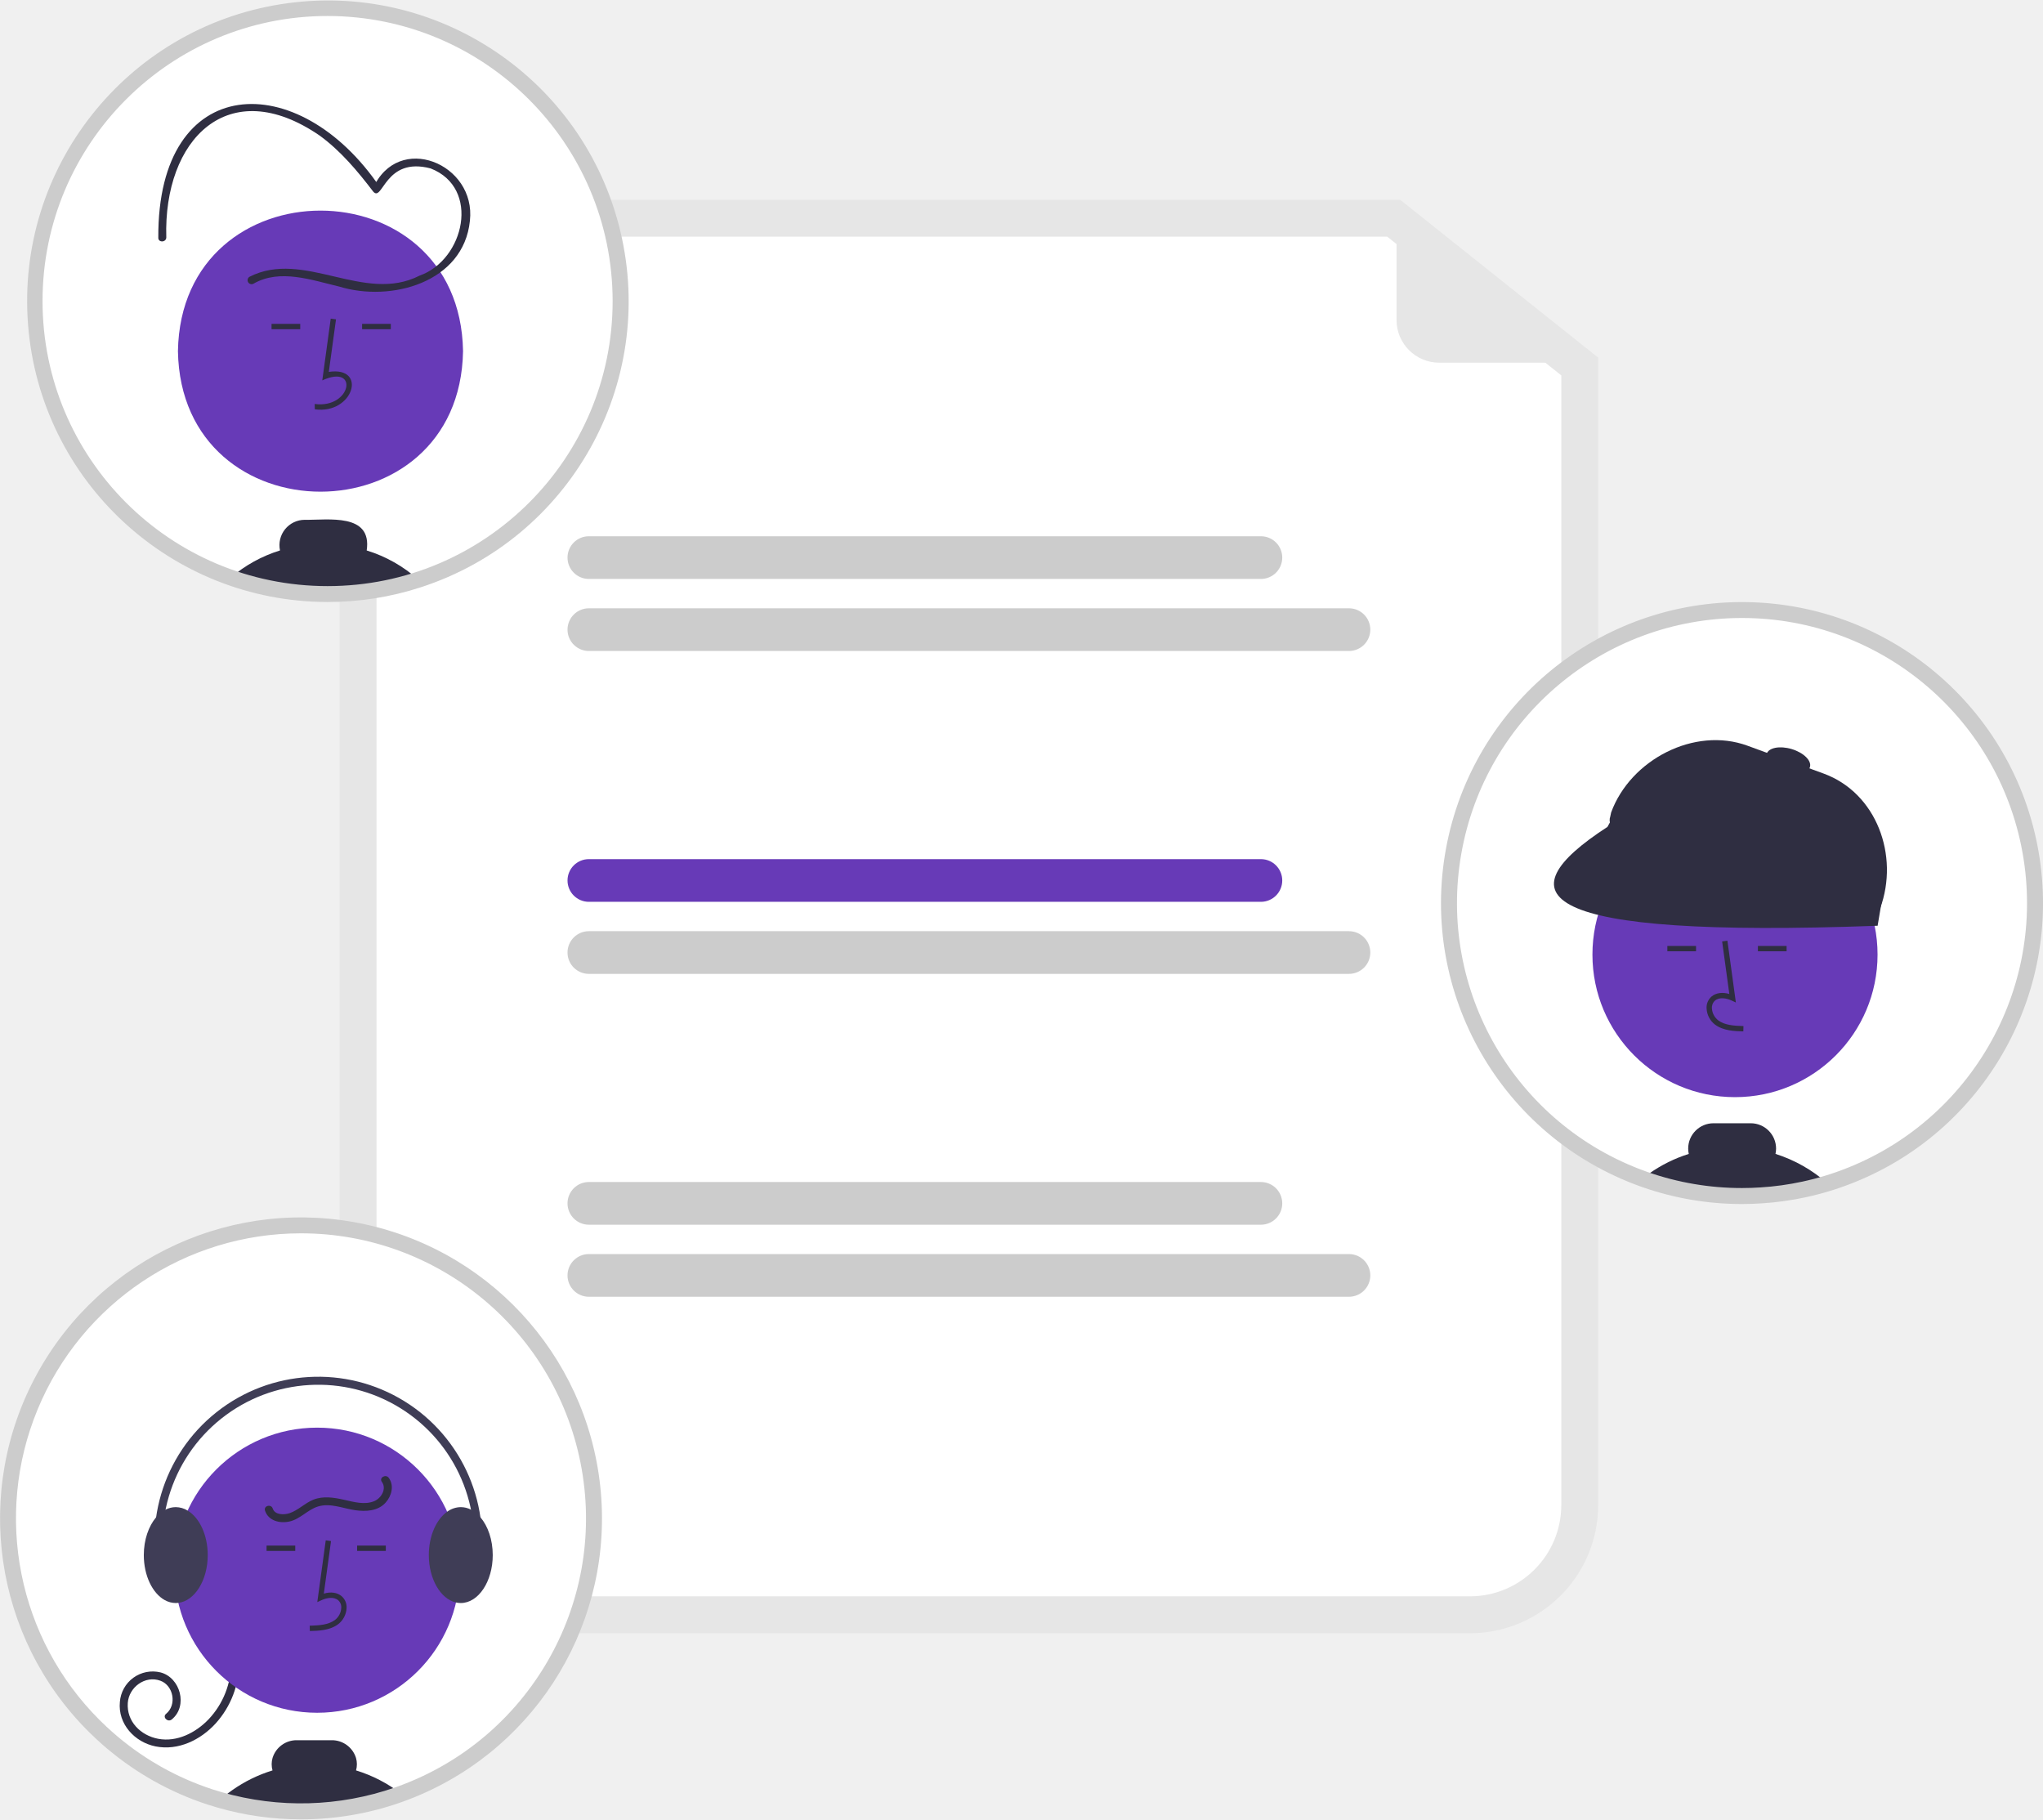
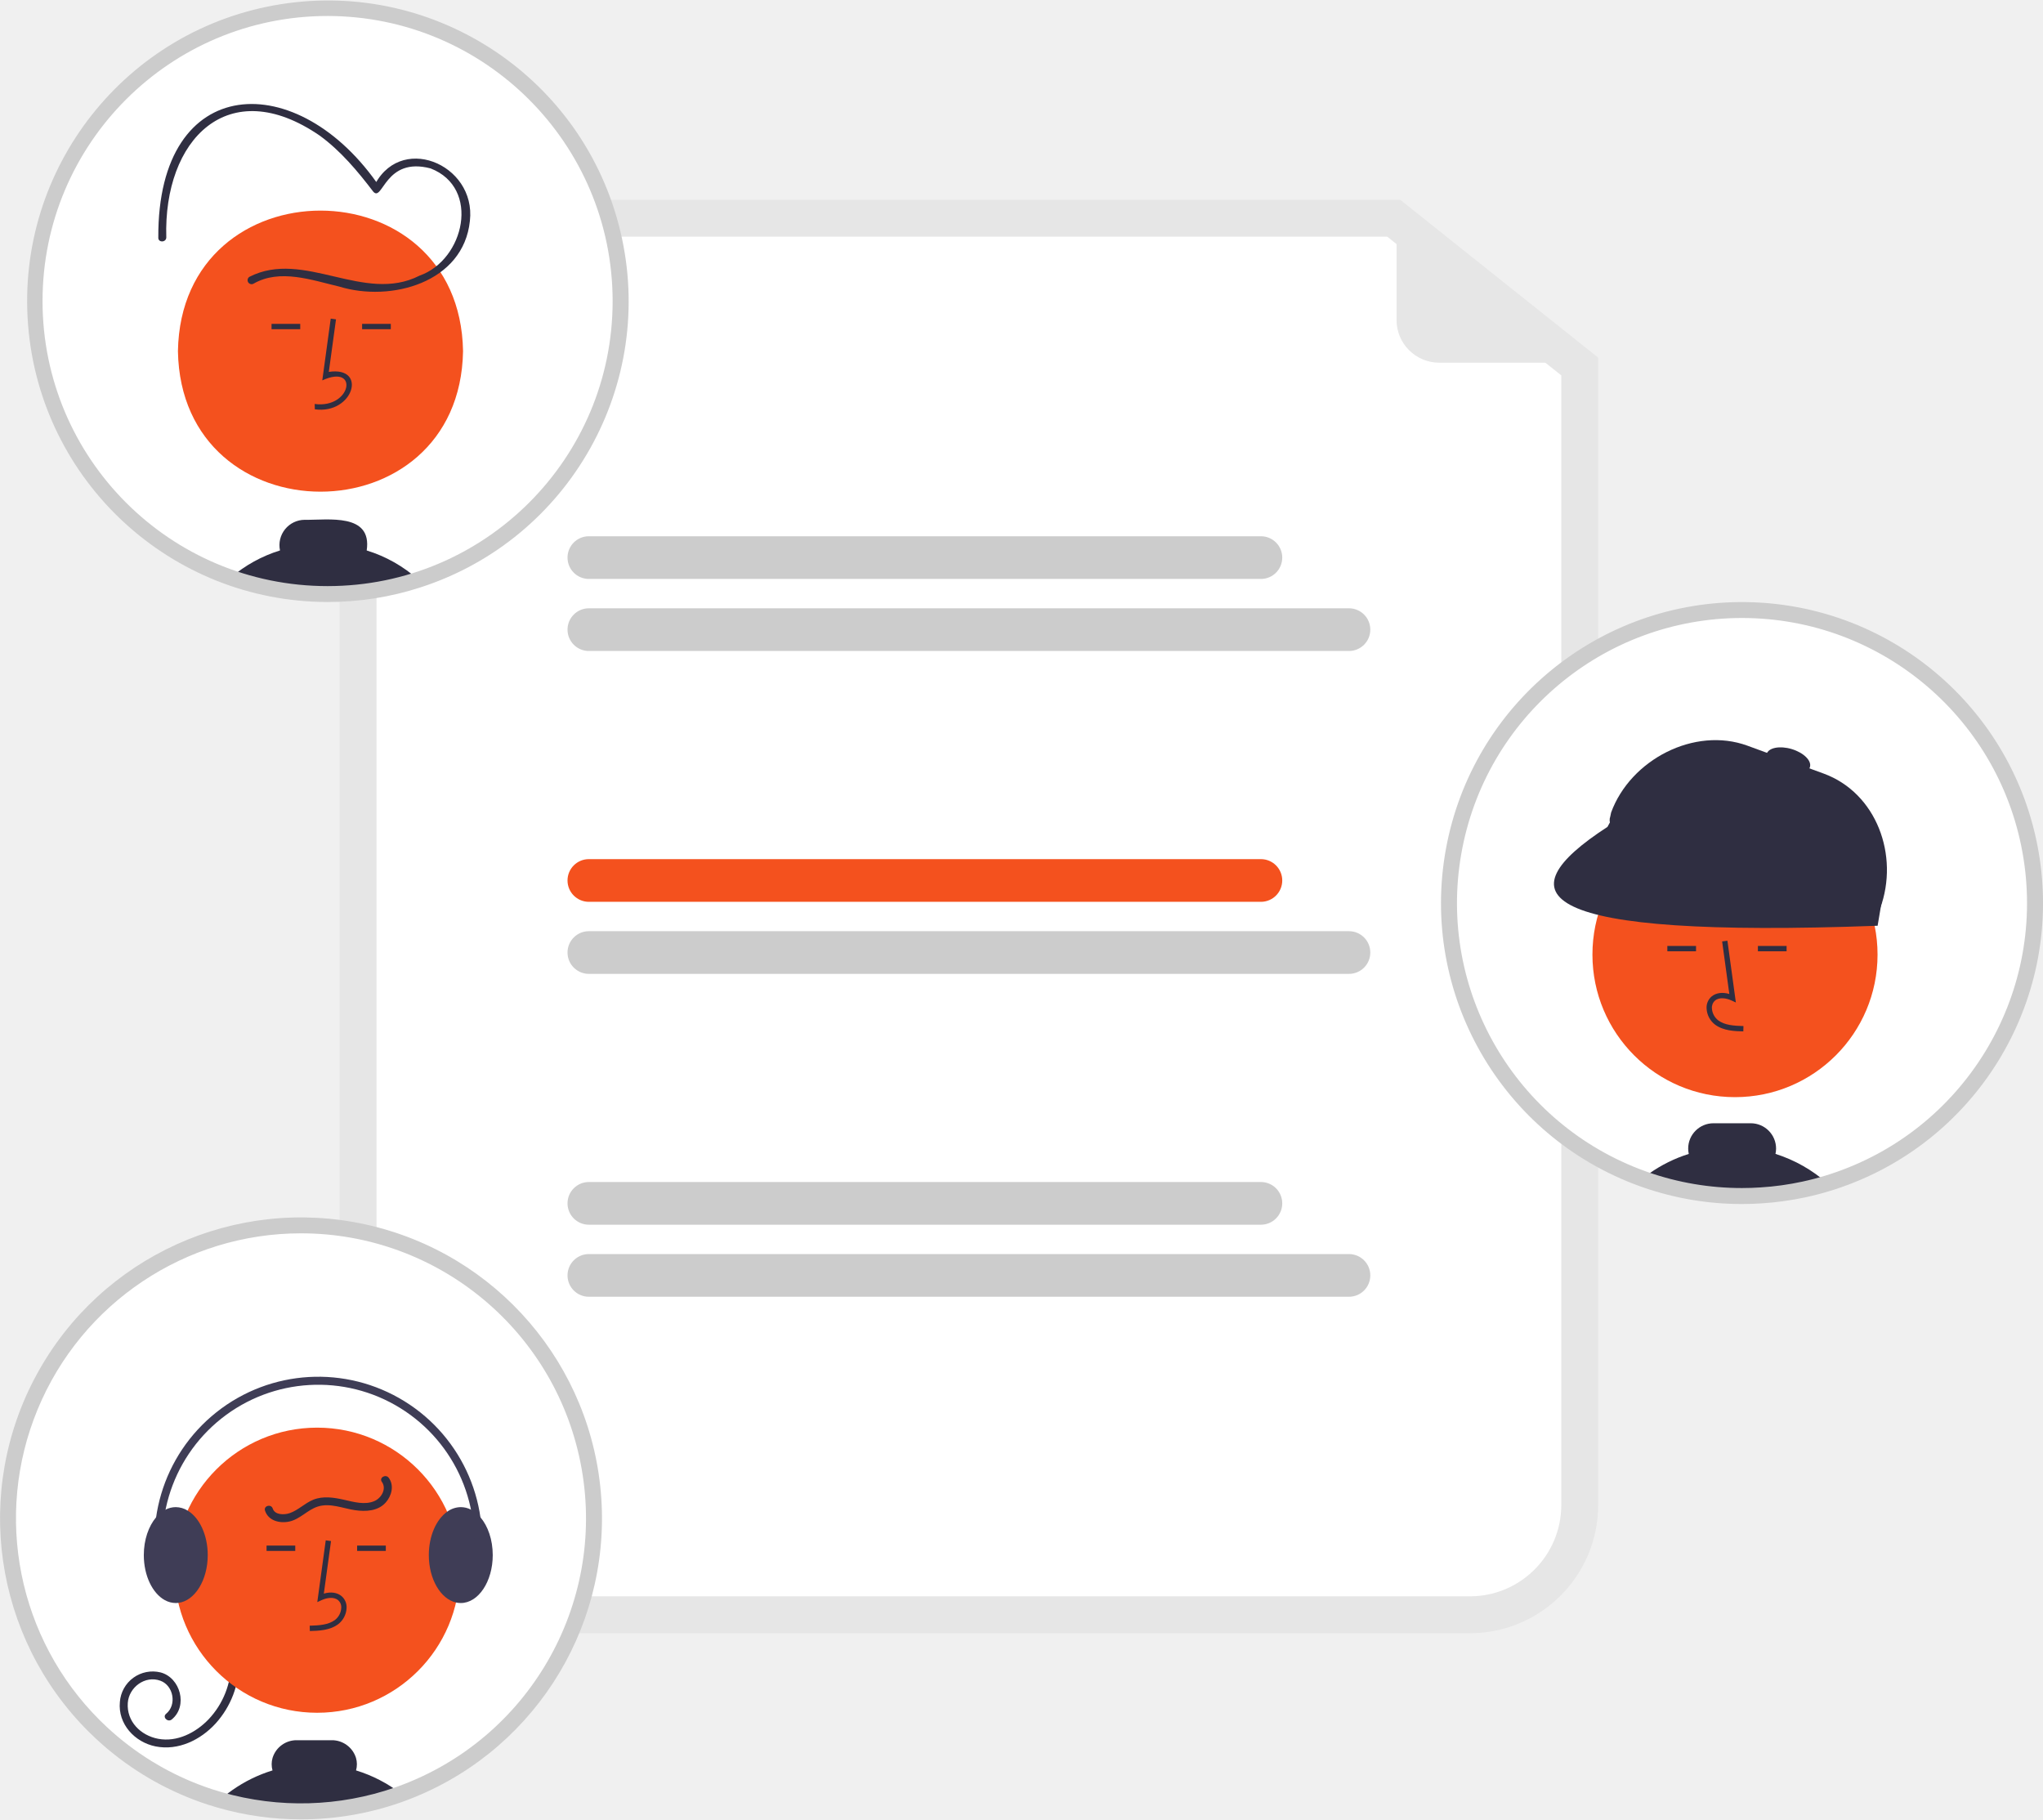
<svg xmlns="http://www.w3.org/2000/svg" data-name="Layer 1" width="767" height="683" viewBox="0 0 767 683">
  <path d="M768.383,721.626H392.132A48.18,48.18,0,0,1,344.007,673.501V231.625A48.18,48.18,0,0,1,392.132,183.5h350.04l74.336,59.251V673.501A48.18,48.18,0,0,1,768.383,721.626Z" transform="translate(-216.5 -108.5)" fill="#e6e6e6" />
  <path d="M392.132,197.354a34.31,34.31,0,0,0-34.271,34.271V673.501a34.31,34.31,0,0,0,34.271,34.271H768.383a34.31,34.31,0,0,0,34.271-34.271V249.425l-65.328-52.071Z" transform="translate(-216.5 -108.5)" fill="#fff" />
  <path d="M689.879,325.84H437.577a8.014,8.014,0,1,1,0-16.028H689.879a8.014,8.014,0,0,1,0,16.028Z" transform="translate(-216.5 -108.5)" fill="#ccc" />
  <path d="M722.937,352.887H437.577a8.014,8.014,0,1,1,0-16.028H722.937a8.014,8.014,0,1,1,0,16.028Z" transform="translate(-216.5 -108.5)" fill="#ccc" />
-   <path d="M689.879,447.053H437.577a8.014,8.014,0,1,1,0-16.028H689.879a8.014,8.014,0,0,1,0,16.028Z" transform="translate(-216.5 -108.5)" fill="#673ab7" />
+   <path d="M689.879,447.053H437.577a8.014,8.014,0,1,1,0-16.028H689.879a8.014,8.014,0,0,1,0,16.028Z" transform="translate(-216.5 -108.5)" fill="#F4511E" />
  <path d="M722.937,474.101H437.577a8.014,8.014,0,1,1,0-16.028H722.937a8.014,8.014,0,1,1,0,16.028Z" transform="translate(-216.5 -108.5)" fill="#ccc" />
  <path d="M689.879,568.267H437.577a8.014,8.014,0,1,1,0-16.028H689.879a8.014,8.014,0,0,1,0,16.028Z" transform="translate(-216.5 -108.5)" fill="#ccc" />
  <path d="M722.937,595.314H437.577a8.014,8.014,0,1,1,0-16.028H722.937a8.014,8.014,0,1,1,0,16.028Z" transform="translate(-216.5 -108.5)" fill="#ccc" />
  <path d="M815.061,244.657H756.831a16.028,16.028,0,0,1-16.028-16.028V185.621a1.002,1.002,0,0,1,1.624-.785l73.256,58.034A1.002,1.002,0,0,1,815.061,244.657Z" transform="translate(-216.5 -108.5)" fill="#e6e6e6" />
  <path d="M449.5,221.5a110,110,0,1,1-110-110A110.035,110.035,0,0,1,449.5,221.5Z" transform="translate(-216.5 -108.5)" fill="#fff" />
-   <path d="M390.34,240.322c-1.201,70.351-105.847,70.34-107.038-.002C284.503,169.971,389.149,169.982,390.34,240.322Z" transform="translate(-216.5 -108.5)" fill="#673ab7" />
+   <path d="M390.34,240.322c-1.201,70.351-105.847,70.34-107.038-.002C284.503,169.971,389.149,169.982,390.34,240.322Z" transform="translate(-216.5 -108.5)" fill="#F4511E" />
  <path d="M334.696,262.158l-.056-2c13.784,1.84,16.753-15.243,2.852-8.856l3.173-23.19,1.981.271-2.699,19.727C354.585,245.93,349.171,264.157,334.696,262.158Z" transform="translate(-216.5 -108.5)" fill="#2f2e41" />
  <rect x="135.946" y="121.584" width="10.771" height="2" fill="#2f2e41" />
  <rect x="101.946" y="121.584" width="10.771" height="2" fill="#2f2e41" />
  <path d="M354.17,315.15c2.1-14.17-14.49-11.37-23.27-11.51a9.518,9.518,0,0,0-9.28,11.5,52.038,52.038,0,0,0-18.49,10.2,110.476,110.476,0,0,0,70.43.78A51.771,51.771,0,0,0,354.17,315.15Z" transform="translate(-216.5 -108.5)" fill="#2f2e41" />
  <path d="M311.659,215.009c9.918-5.732,21.946-1.335,32.192,1.07,19.438,5.975,46.697-1.507,49.061-24.662,2.46-21.535-26.999-33.537-36.415-12.104l2.742-.358c-30.537-45.382-83.655-43.661-83.305,18.731-.113,1.927,2.887,1.921,2.999-.001-1.124-36.767,23.209-61.9,57.605-38.272,7.872,5.743,14.241,13.35,20.11,21.056,3.582,4.014,4.361-13.274,21.506-8.746,18.869,7.31,12.712,34.328-4.153,40.26-20.838,10.646-43.407-9.995-63.855.435a1.502,1.502,0,0,0,1.514,2.592Z" transform="translate(-216.5 -108.5)" fill="#2f2e41" />
  <path d="M339.5,334.5a112.905,112.905,0,1,1,34.988-5.527A112.727,112.727,0,0,1,339.5,334.5Zm0-220a107.015,107.015,0,1,0,107,107A107.121,107.121,0,0,0,339.5,114.5Z" transform="translate(-216.5 -108.5)" fill="#ccc" />
  <path d="M980.5,447.5a110.035,110.035,0,0,1-75.94,104.62c-.66.21-1.32.42-1.99.62-2.86.88-5.76,1.63-8.71,2.27a108.133,108.133,0,0,1-16.21,2.25q-3.554.24-7.15.24a109.808,109.808,0,0,1-36.37-6.16c-.34-.12-.68-.24-1.01-.36A110.011,110.011,0,1,1,980.5,447.5Z" transform="translate(-216.5 -108.5)" fill="#fff" />
-   <circle cx="651.365" cy="358.36" r="53.519" fill="#673ab7" />
+   <circle cx="651.365" cy="358.36" r="53.519" fill="#F4511E" />
  <path d="M870.989,495.696l.056-2c-3.721-.104-7.001-.337-9.466-2.138a6.148,6.148,0,0,1-2.381-4.528,3.514,3.514,0,0,1,1.153-2.895c1.636-1.382,4.269-.935,6.188-.055l1.655.759-3.173-23.19-1.981.271,2.699,19.727c-2.607-.767-5.023-.437-6.678.961a5.471,5.471,0,0,0-1.86,4.492,8.133,8.133,0,0,0,3.2,6.073C863.566,495.488,867.682,495.603,870.989,495.696Z" transform="translate(-216.5 -108.5)" fill="#2f2e41" />
  <rect x="625.968" y="355.122" width="10.771" height="2" fill="#2f2e41" />
  <rect x="659.968" y="355.122" width="10.771" height="2" fill="#2f2e41" />
  <path d="M883.07,541.68a9.789,9.789,0,0,0,.22-2,9.515,9.515,0,0,0-9.5-9.5h-14a9.508,9.508,0,0,0-9.5,9.5,9.239,9.239,0,0,0,.22,2.01,53.738,53.738,0,0,0-14.81,7.33c-.88.61-1.75,1.27-2.58,1.96.33.12.67.24,1.01.36A109.808,109.808,0,0,0,870.5,557.5q3.6,0,7.15-.24a108.133,108.133,0,0,0,16.21-2.25c2.95-.64,5.85-1.39,8.71-2.27A54.198,54.198,0,0,0,883.07,541.68Z" transform="translate(-216.5 -108.5)" fill="#2f2e41" />
  <path d="M881.27,555.99a7.359,7.359,0,0,0-3.62,1.27,108.133,108.133,0,0,0,16.21-2.25Z" transform="translate(-216.5 -108.5)" fill="#2f2e41" />
  <path d="M916.403,454.147,823.429,420.134a4,4,0,0,1-2.382-5.131l.315-1.487c7.261-19.848,31.328-32.34,51.176-25.079L901.148,398.904c19.848,7.261,28.475,30.764,21.214,50.612l-.828,2.248A4,4,0,0,1,916.403,454.147Z" transform="translate(-216.5 -108.5)" fill="#2f2e41" />
  <path d="M921.411,456.034c-129.587,4.782-140.911-11.501-101.426-37.105l8.376-15.413,96,35Z" transform="translate(-216.5 -108.5)" fill="#2f2e41" />
  <ellipse cx="887.862" cy="394.016" rx="4.5" ry="8.5" transform="translate(38.43569 1022.369) rotate(-73.26954)" fill="#2f2e41" />
  <path d="M870.5,560.5a112.727,112.727,0,0,1-37.362-6.329l-1.044-.372a113,113,0,1,1,73.393,1.174c-.711.226-1.38.438-2.059.642-2.84.874-5.854,1.659-8.933,2.327a111.369,111.369,0,0,1-16.661,2.312C875.427,560.417,872.953,560.5,870.5,560.5Zm0-220a107.015,107.015,0,0,0-36.361,207.658l.991.353A106.714,106.714,0,0,0,870.5,554.5c2.319,0,4.656-.079,6.948-.233a105.486,105.486,0,0,0,15.778-2.189c2.912-.631,5.76-1.374,8.462-2.205.669-.2,1.304-.402,1.94-.605A107.015,107.015,0,0,0,870.5,340.5Z" transform="translate(-216.5 -108.5)" fill="#ccc" />
  <path d="M219.5,678.5a109.667,109.667,0,0,0,32.34,77.91c.86.85,1.74,1.7,2.63,2.53a109.848,109.848,0,0,0,17.46,13.31c1.2.74,2.4,1.45,3.63,2.14a109.379,109.379,0,0,0,19.88,8.73c1.19.39,2.4.76,3.61,1.1A110.454,110.454,0,0,0,365.87,782.34c.42-.15.84-.3,1.25-.45A110.01,110.01,0,1,0,219.5,678.5Z" transform="translate(-216.5 -108.5)" fill="#fff" />
  <path d="M306.27,732.416a34.087,34.087,0,0,1-8.804,23.076c-5.656,6.207-14.076,10.324-22.573,8.62-7.824-1.568-14.182-8.407-13.389-16.679a12.356,12.356,0,0,1,15.267-11.095c7.433,1.929,10.394,12.641,4.201,17.669-1.486,1.207-3.621-.904-2.121-2.121,4.094-3.324,2.829-10.595-2.112-12.419-5.754-2.123-11.85,2.443-12.264,8.326-.491,6.974,4.852,12.226,11.404,13.463,7.088,1.338,14.115-2.29,18.918-7.297a30.955,30.955,0,0,0,8.474-21.542,1.501,1.501,0,0,1,3,0Z" transform="translate(-216.5 -108.5)" fill="#2f2e41" />
-   <circle cx="119.064" cy="589.468" r="53.519" fill="#673ab7" />
+   <circle cx="119.064" cy="589.468" r="53.519" fill="#F4511E" />
  <path d="M332.826,720.804l-.056-2c3.721-.104,7.001-.337,9.466-2.138a6.148,6.148,0,0,0,2.381-4.528,3.514,3.514,0,0,0-1.153-2.895c-1.636-1.382-4.269-.935-6.188-.055l-1.655.759,3.173-23.19,1.981.271-2.699,19.727c2.607-.767,5.023-.437,6.678.961a5.471,5.471,0,0,1,1.86,4.492,8.133,8.133,0,0,1-3.2,6.073C340.249,720.596,336.133,720.711,332.826,720.804Z" transform="translate(-216.5 -108.5)" fill="#2f2e41" />
  <rect x="134.076" y="580.229" width="10.771" height="2" fill="#2f2e41" />
  <rect x="100.076" y="580.229" width="10.771" height="2" fill="#2f2e41" />
  <path d="M299.05,784.22A110.454,110.454,0,0,0,365.87,782.34c.42-.15.84-.3,1.25-.45a53.272,53.272,0,0,0-16.95-8.76,8.528,8.528,0,0,0-.02-4.7A9.459,9.459,0,0,0,341,761.79H327.96a9.426,9.426,0,0,0-9.13,6.63,8.563,8.563,0,0,0-.02,4.71,53.327,53.327,0,0,0-15.12,7.41q-1.395.975-2.7,2.04C300.33,783.11,299.68,783.66,299.05,784.22Z" transform="translate(-216.5 -108.5)" fill="#2f2e41" />
  <path d="M377.49,692.29c0,9.02,4.44,16.5,10.21,17.8a8.254,8.254,0,0,0,1.79.2c6.61,0,12-8.07,12-18,0-5.76-1.81-10.89-4.62-14.18a11.579,11.579,0,0,0-3.53-2.87,8.367,8.367,0,0,0-3.85-.95,8.774,8.774,0,0,0-5.11,1.72C380.31,678.89,377.49,685.1,377.49,692.29Z" transform="translate(-216.5 -108.5)" fill="#3f3d56" />
  <path d="M270.49,692.29c0,7.76,3.28,14.38,7.88,16.91a8.54,8.54,0,0,0,4.12,1.09,7.73,7.73,0,0,0,.96-.06c6.16-.73,11.04-8.49,11.04-17.94,0-7.57-3.13-14.06-7.55-16.71a8.575,8.575,0,0,0-4.45-1.29,8.367,8.367,0,0,0-3.85.95,11.644,11.644,0,0,0-3.54,2.88C272.3,681.41,270.49,686.54,270.49,692.29Z" transform="translate(-216.5 -108.5)" fill="#3f3d56" />
  <path d="M279.119,707.474a1.501,1.501,0,0,0,1.422-1.98,58.499,58.499,0,1,1,112.687-6.575,1.5,1.5,0,0,0,2.936.619,61.501,61.501,0,1,0-118.466,6.915A1.501,1.501,0,0,0,279.119,707.474Z" transform="translate(-216.5 -108.5)" fill="#3f3d56" />
  <path d="M362.449,663.292c2.119,2.893,1.074,6.791-1.158,9.285-2.905,3.245-7.539,3.45-11.562,2.848-4.514-.676-9.303-2.791-13.873-1.366-3.895,1.215-6.674,4.748-10.721,5.635-3.589.787-7.881-.255-9.139-4.08-.605-1.838,2.291-2.626,2.893-.798.814,2.475,4.329,2.425,6.341,1.74,3.227-1.099,5.714-3.771,8.885-5.048,3.739-1.505,7.796-.825,11.603.032,3.588.808,7.718,2.006,11.293.497,2.645-1.117,4.75-4.635,2.847-7.232-1.142-1.559,1.46-3.057,2.59-1.514Z" transform="translate(-216.5 -108.5)" fill="#2f2e41" />
  <path d="M329.5,791.5a112.792,112.792,0,0,1-31.282-4.398c-1.195-.335-2.451-.718-3.712-1.131a112.697,112.697,0,0,1-20.418-8.967c-1.218-.683-2.44-1.404-3.733-2.201a113.095,113.095,0,0,1-17.934-13.672c-.909-.848-1.809-1.718-2.689-2.587a112.991,112.991,0,1,1,118.414,26.165c-.413.151-.84.303-1.267.456A112.739,112.739,0,0,1,329.5,791.5Zm0-220a107.005,107.005,0,0,0-75.542,182.786c.83.82,1.689,1.65,2.558,2.461a107.108,107.108,0,0,0,16.985,12.948c1.225.755,2.377,1.434,3.526,2.079a106.658,106.658,0,0,0,19.339,8.493c1.188.389,2.361.747,3.494,1.065a107.453,107.453,0,0,0,65.017-1.823l1.212-.437A107.014,107.014,0,0,0,329.5,571.5Z" transform="translate(-216.5 -108.5)" fill="#ccc" />
</svg>
